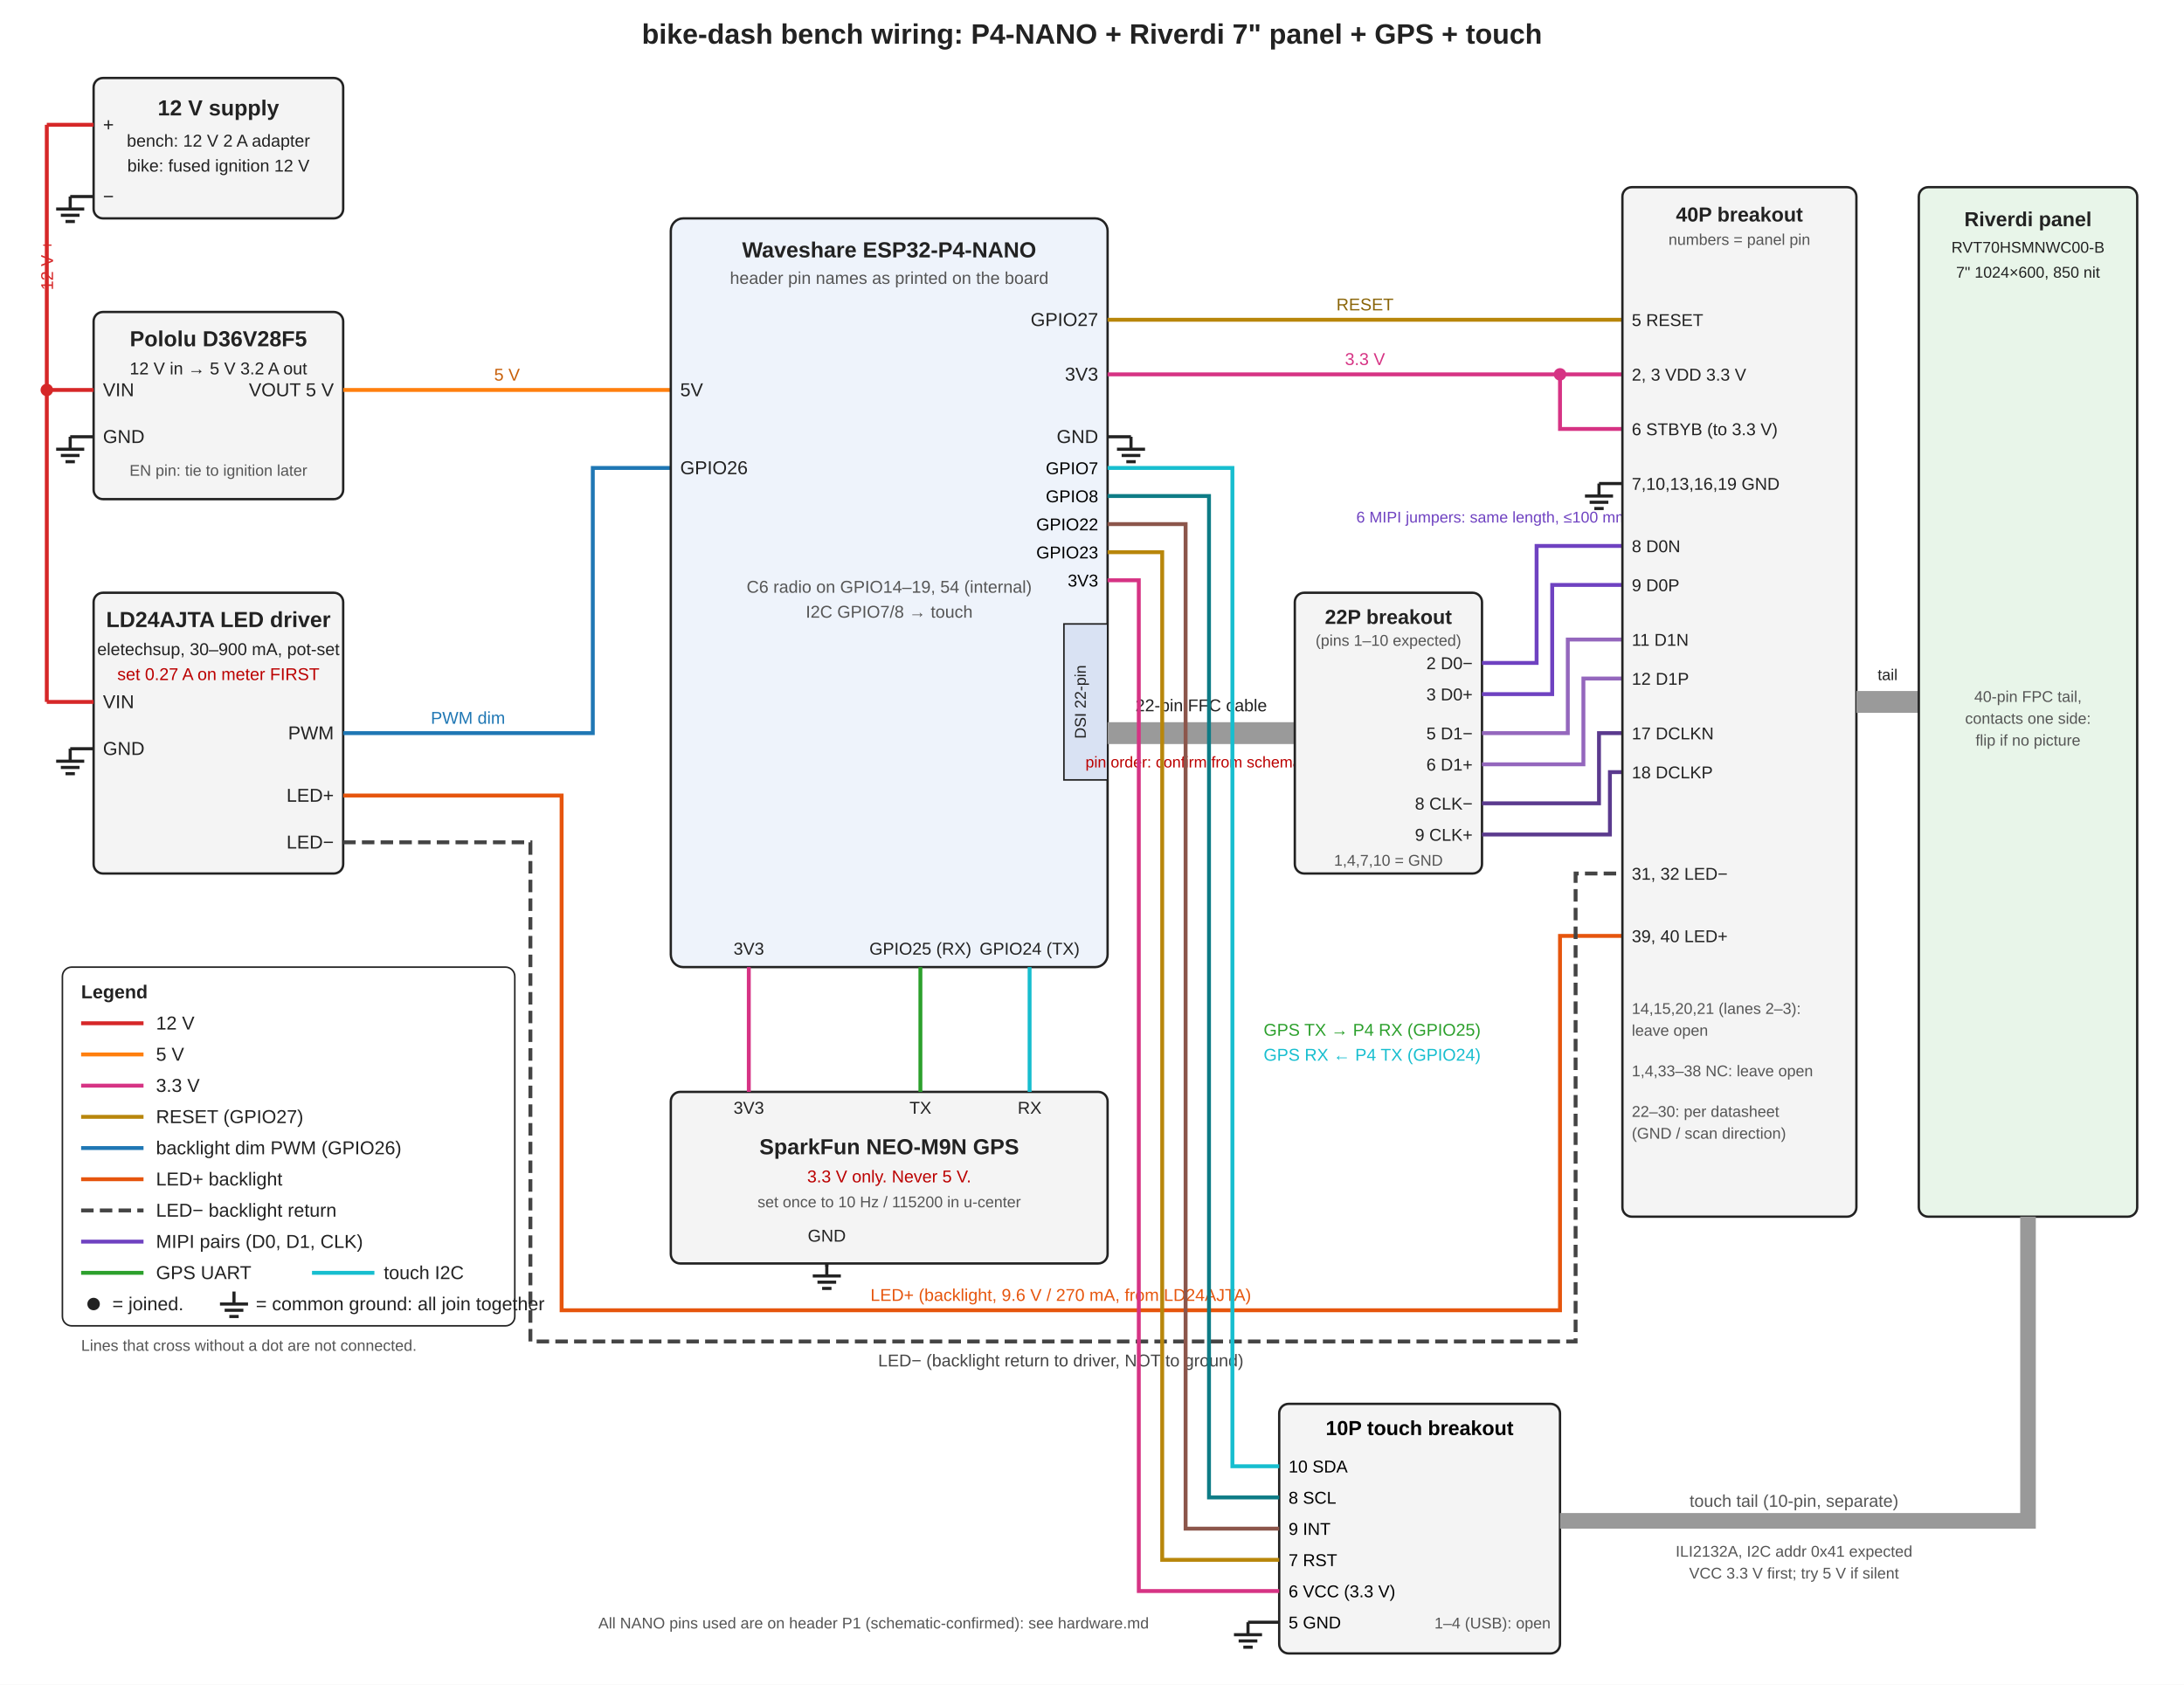
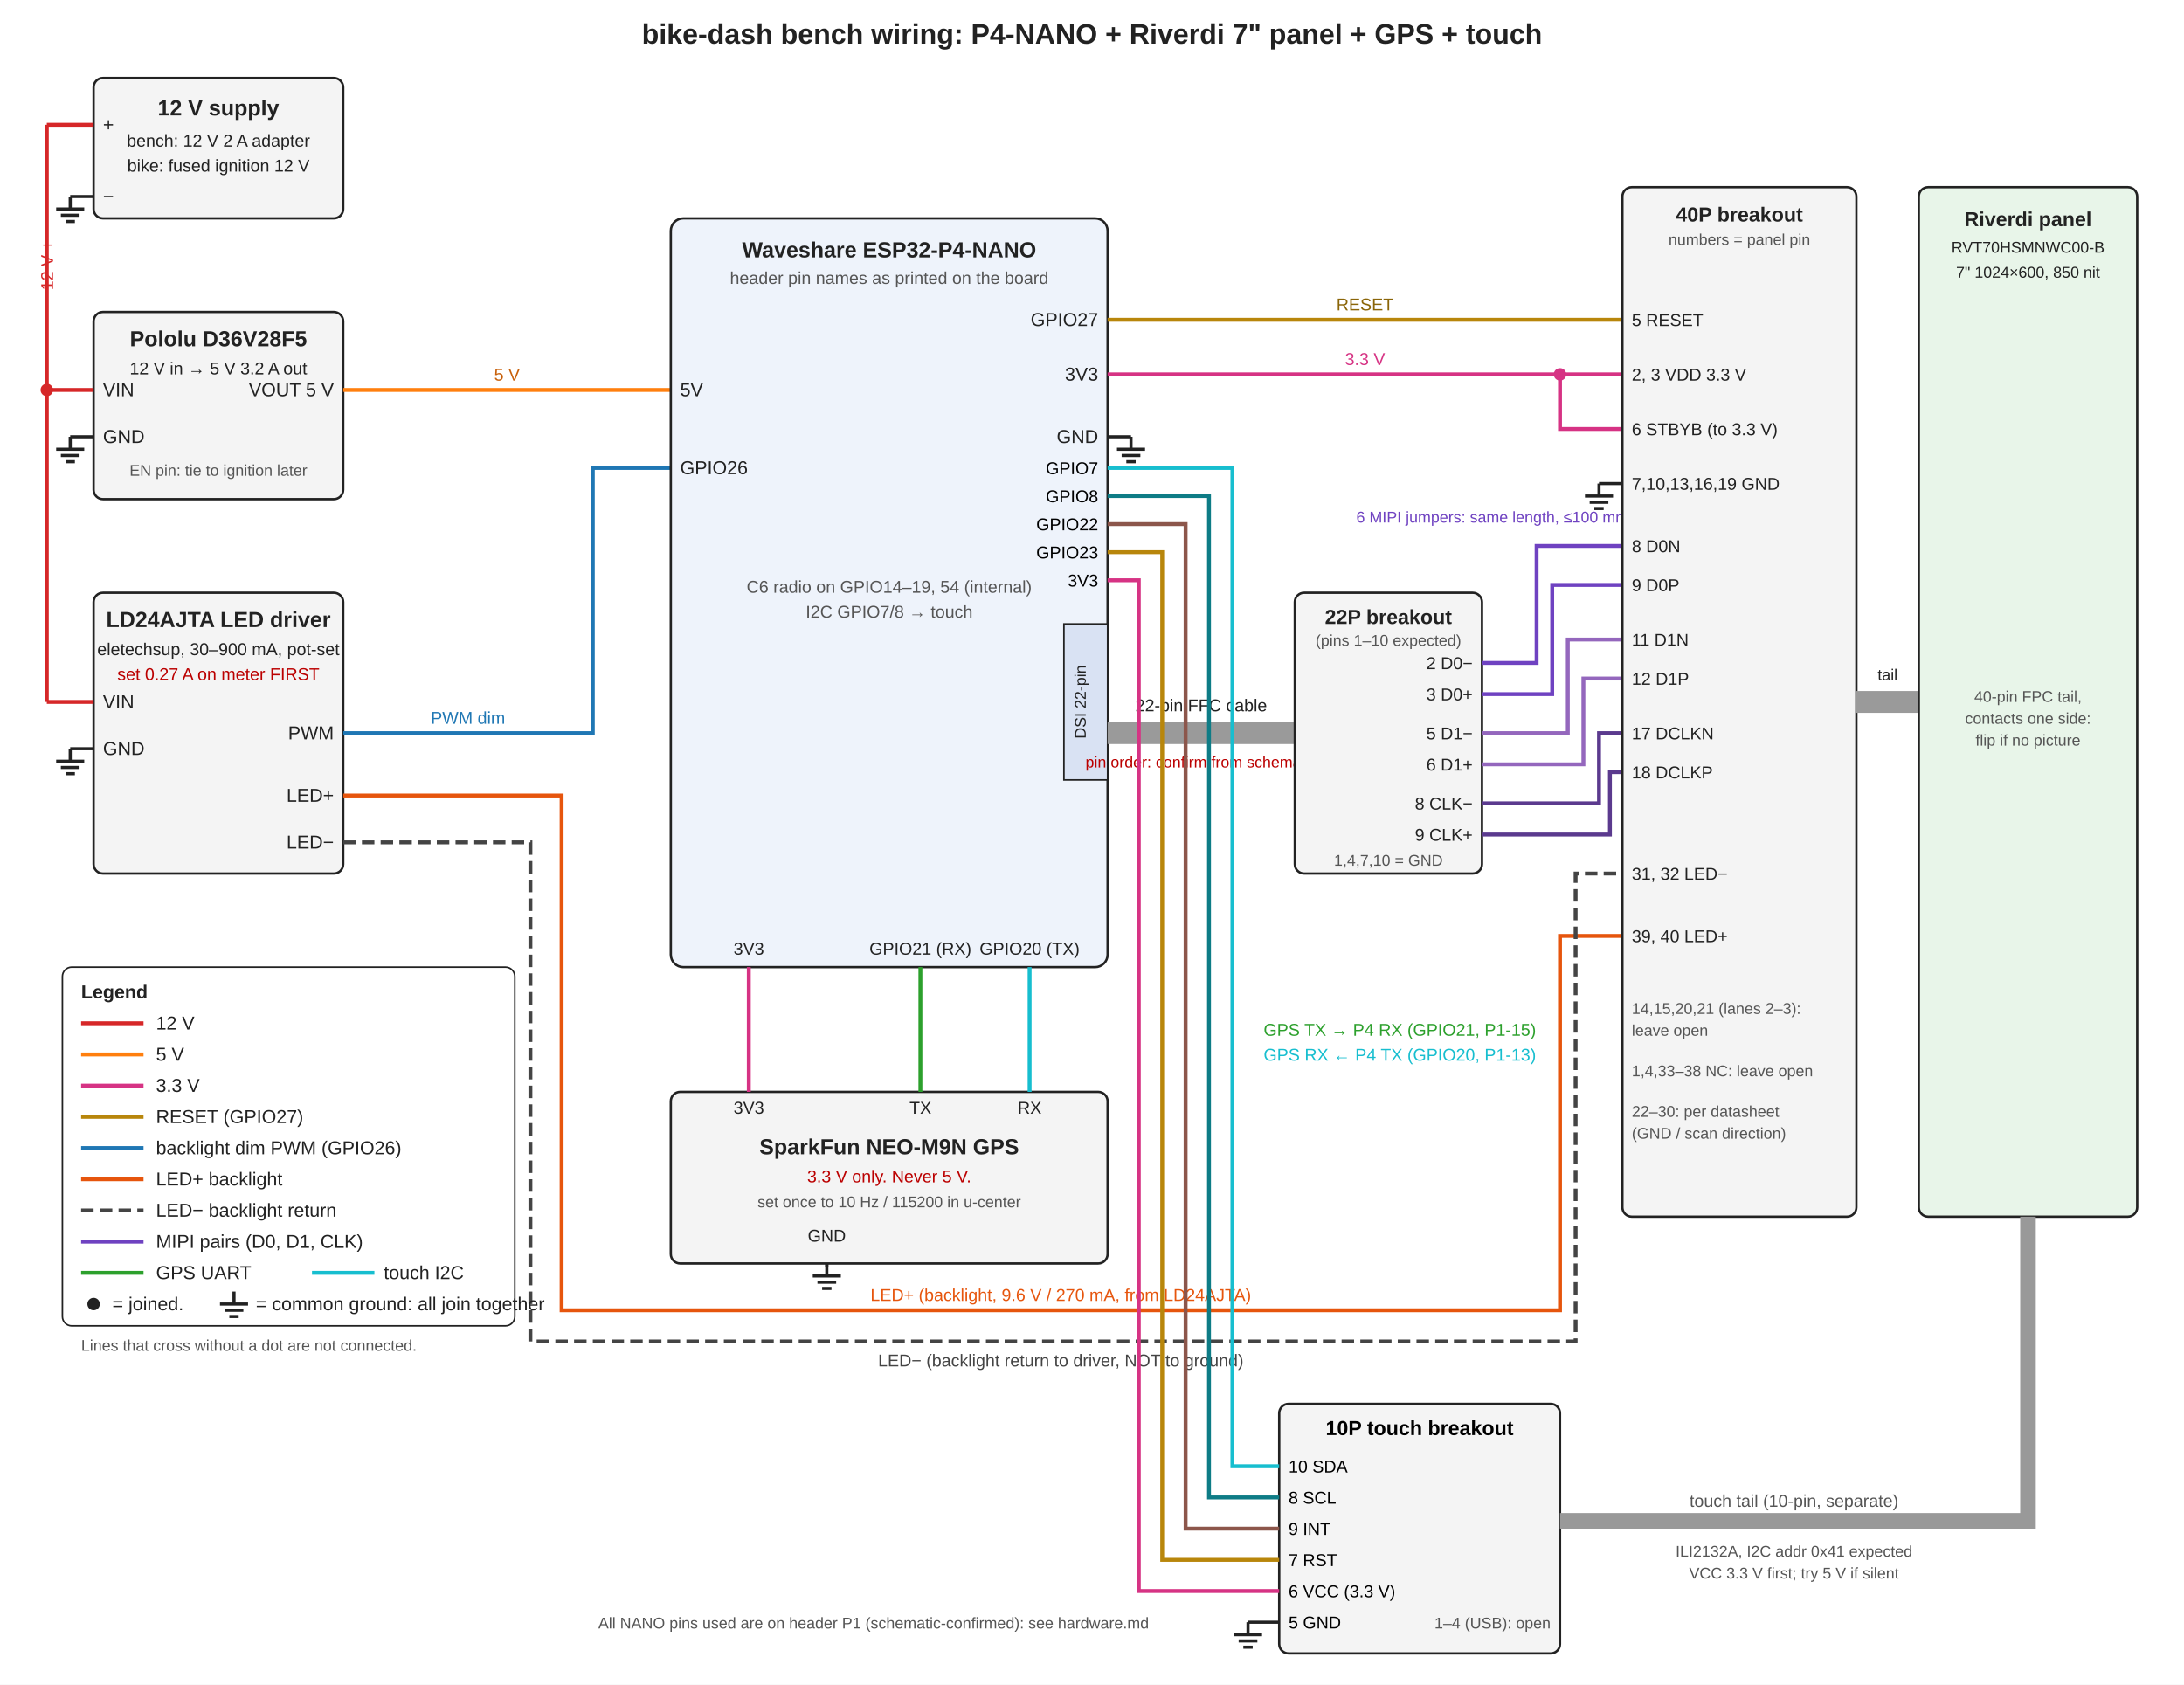
- <svg xmlns="http://www.w3.org/2000/svg" viewBox="0 0 1400 1080" width="1400" height="1080" role="img" aria-label="Bench wiring: 12 V supply feeds a Pololu 5 V buck and an LD24AJTA LED driver; the P4-NANO gets 5 V, drives the panel over a 22-pin FFC to a 22-pin breakout, six MIPI jumpers to a 40-pin breakout, and the Riverdi panel tail; RESET, 3.3 V and STBYB from the P4-NANO header; backlight LED+/LED- from the LD24AJTA; GPS on 3.3 V and GPIO24/25; touch on a 10-pin breakout: I2C GPIO7/8, INT GPIO22, RST GPIO23, 3.3 V.">
+ <svg xmlns="http://www.w3.org/2000/svg" viewBox="0 0 1400 1080" width="1400" height="1080" role="img" aria-label="Bench wiring: 12 V supply feeds a Pololu 5 V buck and an LD24AJTA LED driver; the P4-NANO gets 5 V, drives the panel over a 22-pin FFC to a 22-pin breakout, six MIPI jumpers to a 40-pin breakout, and the Riverdi panel tail; RESET, 3.3 V and STBYB from the P4-NANO header; backlight LED+/LED- from the LD24AJTA; GPS on 3.3 V and GPIO20/21; touch on a 10-pin breakout: I2C GPIO7/8, INT GPIO22, RST GPIO23, 3.3 V.">
  <defs>
    <g id="gnd" stroke="#222" stroke-width="2" fill="none">
      <line x1="0" y1="0" x2="0" y2="8" />
      <line x1="-9" y1="8" x2="9" y2="8" />
      <line x1="-6" y1="12" x2="6" y2="12" />
      <line x1="-3" y1="16" x2="3" y2="16" />
    </g>
  </defs>
  <rect x="0" y="0" width="1400" height="1080" fill="#ffffff" />
  <g font-family="Arial, Helvetica, sans-serif" font-size="12" fill="#222">
    <text x="700" y="28" font-size="18" font-weight="bold" text-anchor="middle">bike-dash bench wiring: P4-NANO + Riverdi 7" panel + GPS + touch</text>
    <rect x="60" y="50" width="160" height="90" rx="6" fill="#f4f4f4" stroke="#222" stroke-width="1.5" />
    <text x="140" y="74" font-size="14" font-weight="bold" text-anchor="middle">12 V supply</text>
    <text x="140" y="94" font-size="11" text-anchor="middle">bench: 12 V 2 A adapter</text>
    <text x="140" y="110" font-size="11" text-anchor="middle">bike: fused ignition 12 V</text>
    <text x="66" y="84" font-size="12">+</text>
    <text x="66" y="130" font-size="12">−</text>
    <line x1="60" y1="126" x2="45" y2="126" stroke="#222" stroke-width="2" />
    <use href="#gnd" x="45" y="126" />
    <rect x="60" y="200" width="160" height="120" rx="6" fill="#f4f4f4" stroke="#222" stroke-width="1.5" />
    <text x="140" y="222" font-size="14" font-weight="bold" text-anchor="middle">Pololu D36V28F5</text>
    <text x="140" y="240" font-size="11" text-anchor="middle">12 V in → 5 V 3.2 A out</text>
    <text x="66" y="254">VIN</text>
    <text x="66" y="284">GND</text>
    <line x1="60" y1="280" x2="45" y2="280" stroke="#222" stroke-width="2" />
    <use href="#gnd" x="45" y="280" />
    <text x="214" y="254" text-anchor="end">VOUT 5 V</text>
    <text x="140" y="305" font-size="10" text-anchor="middle" fill="#555">EN pin: tie to ignition later</text>
    <rect x="60" y="380" width="160" height="180" rx="6" fill="#f4f4f4" stroke="#222" stroke-width="1.5" />
    <text x="140" y="402" font-size="14" font-weight="bold" text-anchor="middle">LD24AJTA LED driver</text>
    <text x="140" y="420" font-size="11" text-anchor="middle">eletechsup, 30–900 mA, pot-set</text>
    <text x="140" y="436" font-size="11" text-anchor="middle" fill="#b00">set 0.27 A on meter FIRST</text>
    <text x="66" y="454">VIN</text>
    <text x="66" y="484">GND</text>
    <line x1="60" y1="480" x2="45" y2="480" stroke="#222" stroke-width="2" />
    <use href="#gnd" x="45" y="480" />
    <text x="214" y="474" text-anchor="end">PWM</text>
    <text x="214" y="514" text-anchor="end">LED+</text>
    <text x="214" y="544" text-anchor="end">LED−</text>
    <g stroke="#d62728" stroke-width="2.5" fill="none">
      <line x1="30" y1="80" x2="30" y2="450" />
      <line x1="30" y1="80" x2="60" y2="80" />
      <line x1="30" y1="250" x2="60" y2="250" />
      <line x1="30" y1="450" x2="60" y2="450" />
    </g>
    <circle cx="30" cy="250" r="4" fill="#d62728" />
    <text x="34" y="170" font-size="11" fill="#d62728" transform="rotate(-90 34 170)" text-anchor="middle">12 V +</text>
    <line x1="220" y1="250" x2="430" y2="250" stroke="#ff7f0e" stroke-width="2.5" />
    <text x="325" y="244" font-size="11" fill="#c8600a" text-anchor="middle">5 V</text>
    <polyline points="220,470 380,470 380,300 430,300" fill="none" stroke="#1f77b4" stroke-width="2.5" />
    <text x="300" y="464" font-size="11" fill="#1f77b4" text-anchor="middle">PWM dim</text>
    <polyline points="220,510 360,510 360,840 1000,840 1000,600 1040,600" fill="none" stroke="#e6550d" stroke-width="2.5" />
    <polyline points="220,540 340,540 340,860 1010,860 1010,560 1040,560" fill="none" stroke="#444" stroke-width="2.5" stroke-dasharray="8 4" />
    <text x="680" y="834" font-size="11" fill="#e6550d" text-anchor="middle">LED+  (backlight, 9.6 V / 270 mA, from LD24AJTA)</text>
    <text x="680" y="876" font-size="11" fill="#444" text-anchor="middle">LED−  (backlight return to driver, NOT to ground)</text>
    <rect x="430" y="140" width="280" height="480" rx="8" fill="#eef3fb" stroke="#222" stroke-width="1.5" />
    <text x="570" y="165" font-size="14" font-weight="bold" text-anchor="middle">Waveshare ESP32-P4-NANO</text>
    <text x="570" y="182" font-size="11" text-anchor="middle" fill="#555">header pin names as printed on the board</text>
    <text x="436" y="254">5V</text>
    <text x="436" y="304">GPIO26</text>
    <text x="704" y="209" text-anchor="end">GPIO27</text>
    <text x="704" y="244" text-anchor="end">3V3</text>
    <text x="704" y="284" text-anchor="end">GND</text>
    <line x1="710" y1="280" x2="725" y2="280" stroke="#222" stroke-width="2" />
    <use href="#gnd" x="725" y="280" />
    <rect x="682" y="400" width="28" height="100" fill="#d9e2f3" stroke="#222" />
    <text x="696" y="450" font-size="10" text-anchor="middle" transform="rotate(-90 696 450)">DSI 22-pin</text>
    <text x="480" y="612" font-size="11" text-anchor="middle">3V3</text>
-     <text x="590" y="612" font-size="11" text-anchor="middle">GPIO25 (RX)</text>
-     <text x="660" y="612" font-size="11" text-anchor="middle">GPIO24 (TX)</text>
+     <text x="590" y="612" font-size="11" text-anchor="middle">GPIO21 (RX)</text>
+     <text x="660" y="612" font-size="11" text-anchor="middle">GPIO20 (TX)</text>
    <text x="570" y="380" font-size="11" text-anchor="middle" fill="#555">C6 radio on GPIO14–19, 54 (internal)</text>
    <text x="570" y="396" font-size="11" text-anchor="middle" fill="#555">I2C GPIO7/8 → touch</text>
    <line x1="710" y1="205" x2="1040" y2="205" stroke="#b8860b" stroke-width="2.5" />
    <text x="875" y="199" font-size="11" fill="#8a6508" text-anchor="middle">RESET</text>
    <polyline points="710,240 1040,240" fill="none" stroke="#d63384" stroke-width="2.5" />
    <polyline points="1000,240 1000,275 1040,275" fill="none" stroke="#d63384" stroke-width="2.5" />
    <circle cx="1000" cy="240" r="4" fill="#d63384" />
    <text x="875" y="234" font-size="11" fill="#d63384" text-anchor="middle">3.3 V</text>
    <line x1="710" y1="470" x2="830" y2="470" stroke="#9a9a9a" stroke-width="14" />
    <text x="770" y="456" font-size="11" text-anchor="middle">22-pin FFC cable</text>
    <text x="770" y="492" font-size="10" text-anchor="middle" fill="#b00">pin order: confirm from schematic</text>
    <rect x="830" y="380" width="120" height="180" rx="6" fill="#f4f4f4" stroke="#222" stroke-width="1.5" />
    <text x="890" y="400" font-size="13" font-weight="bold" text-anchor="middle">22P breakout</text>
    <text x="890" y="414" font-size="10" text-anchor="middle" fill="#555">(pins 1–10 expected)</text>
    <text x="944" y="429" text-anchor="end" font-size="11">2  D0−</text>
    <text x="944" y="449" text-anchor="end" font-size="11">3  D0+</text>
    <text x="944" y="474" text-anchor="end" font-size="11">5  D1−</text>
    <text x="944" y="494" text-anchor="end" font-size="11">6  D1+</text>
    <text x="944" y="519" text-anchor="end" font-size="11">8  CLK−</text>
    <text x="944" y="539" text-anchor="end" font-size="11">9  CLK+</text>
    <text x="890" y="555" font-size="10" text-anchor="middle" fill="#555">1,4,7,10 = GND</text>
    <g fill="none" stroke-width="2.5">
      <polyline points="950,425 985,425 985,350 1040,350" stroke="#6f42c1" />
      <polyline points="950,445 995,445 995,375 1040,375" stroke="#6f42c1" />
      <polyline points="950,470 1005,470 1005,410 1040,410" stroke="#9467bd" />
      <polyline points="950,490 1015,490 1015,435 1040,435" stroke="#9467bd" />
      <polyline points="950,515 1025,515 1025,470 1040,470" stroke="#5b3a8e" />
      <polyline points="950,535 1032,535 1032,495 1040,495" stroke="#5b3a8e" />
    </g>
    <text x="990" y="335" font-size="10" fill="#6f42c1" text-anchor="middle">6 MIPI jumpers: same length, ≤100 mm, pairs together</text>
    <rect x="1040" y="120" width="150" height="660" rx="6" fill="#f4f4f4" stroke="#222" stroke-width="1.5" />
    <text x="1115" y="142" font-size="13" font-weight="bold" text-anchor="middle">40P breakout</text>
    <text x="1115" y="157" font-size="10" text-anchor="middle" fill="#555">numbers = panel pin</text>
    <text x="1046" y="209" font-size="11">5  RESET</text>
    <text x="1046" y="244" font-size="11">2, 3  VDD 3.3 V</text>
    <text x="1046" y="279" font-size="11">6  STBYB (to 3.3 V)</text>
    <text x="1046" y="314" font-size="11">7,10,13,16,19  GND</text>
    <line x1="1040" y1="310" x2="1025" y2="310" stroke="#222" stroke-width="2" />
    <use href="#gnd" x="1025" y="310" />
    <text x="1046" y="354" font-size="11">8  D0N</text>
    <text x="1046" y="379" font-size="11">9  D0P</text>
    <text x="1046" y="414" font-size="11">11  D1N</text>
    <text x="1046" y="439" font-size="11">12  D1P</text>
    <text x="1046" y="474" font-size="11">17  DCLKN</text>
    <text x="1046" y="499" font-size="11">18  DCLKP</text>
    <text x="1046" y="564" font-size="11">31, 32  LED−</text>
    <text x="1046" y="604" font-size="11">39, 40  LED+</text>
    <text x="1046" y="650" font-size="10" fill="#555">14,15,20,21 (lanes 2–3):</text>
    <text x="1046" y="664" font-size="10" fill="#555">leave open</text>
    <text x="1046" y="690" font-size="10" fill="#555">1,4,33–38 NC: leave open</text>
    <text x="1046" y="716" font-size="10" fill="#555">22–30: per datasheet</text>
    <text x="1046" y="730" font-size="10" fill="#555">(GND / scan direction)</text>
    <line x1="1190" y1="450" x2="1230" y2="450" stroke="#9a9a9a" stroke-width="14" />
    <text x="1210" y="436" font-size="10" text-anchor="middle">tail</text>
    <rect x="1230" y="120" width="140" height="660" rx="6" fill="#e8f5e9" stroke="#222" stroke-width="1.5" />
    <text x="1300" y="145" font-size="13" font-weight="bold" text-anchor="middle">Riverdi panel</text>
    <text x="1300" y="162" font-size="10" text-anchor="middle">RVT70HSMNWC00-B</text>
    <text x="1300" y="178" font-size="10" text-anchor="middle">7" 1024×600, 850 nit</text>
    <text x="1300" y="450" font-size="10" text-anchor="middle" fill="#555">40-pin FPC tail,</text>
    <text x="1300" y="464" font-size="10" text-anchor="middle" fill="#555">contacts one side:</text>
    <text x="1300" y="478" font-size="10" text-anchor="middle" fill="#555">flip if no picture</text>
    <rect x="430" y="700" width="280" height="110" rx="6" fill="#f4f4f4" stroke="#222" stroke-width="1.5" />
    <text x="570" y="740" font-size="14" font-weight="bold" text-anchor="middle">SparkFun NEO-M9N GPS</text>
    <text x="570" y="758" font-size="11" text-anchor="middle" fill="#b00">3.3 V only. Never 5 V.</text>
    <text x="570" y="774" font-size="10" text-anchor="middle" fill="#555">set once to 10 Hz / 115200 in u-center</text>
    <text x="480" y="714" font-size="11" text-anchor="middle">3V3</text>
    <text x="590" y="714" font-size="11" text-anchor="middle">TX</text>
    <text x="660" y="714" font-size="11" text-anchor="middle">RX</text>
    <text x="530" y="796" font-size="11" text-anchor="middle">GND</text>
    <line x1="530" y1="810" x2="530" y2="812" stroke="#222" stroke-width="2" />
    <use href="#gnd" x="530" y="810" />
    <line x1="480" y1="620" x2="480" y2="700" stroke="#d63384" stroke-width="2.5" />
    <line x1="590" y1="620" x2="590" y2="700" stroke="#2ca02c" stroke-width="2.5" />
    <line x1="660" y1="620" x2="660" y2="700" stroke="#17becf" stroke-width="2.5" />
-     <text x="810" y="664" font-size="11" fill="#2ca02c">GPS TX → P4 RX (GPIO25)</text>
-     <text x="810" y="680" font-size="11" fill="#17becf">GPS RX ← P4 TX (GPIO24)</text>
+     <text x="810" y="664" font-size="11" fill="#2ca02c">GPS TX → P4 RX (GPIO21, P1-15)</text>
+     <text x="810" y="680" font-size="11" fill="#17becf">GPS RX ← P4 TX (GPIO20, P1-13)</text>
    <rect x="40" y="620" width="290" height="230" rx="6" fill="#fff" stroke="#222" stroke-width="1" />
    <text x="52" y="640" font-size="12" font-weight="bold">Legend</text>
    <line x1="52" y1="656" x2="92" y2="656" stroke="#d62728" stroke-width="2.5" />
    <text x="100" y="660">12 V</text>
    <line x1="52" y1="676" x2="92" y2="676" stroke="#ff7f0e" stroke-width="2.5" />
    <text x="100" y="680">5 V</text>
    <line x1="52" y1="696" x2="92" y2="696" stroke="#d63384" stroke-width="2.5" />
    <text x="100" y="700">3.3 V</text>
    <line x1="52" y1="716" x2="92" y2="716" stroke="#b8860b" stroke-width="2.5" />
    <text x="100" y="720">RESET (GPIO27)</text>
    <line x1="52" y1="736" x2="92" y2="736" stroke="#1f77b4" stroke-width="2.5" />
    <text x="100" y="740">backlight dim PWM (GPIO26)</text>
    <line x1="52" y1="756" x2="92" y2="756" stroke="#e6550d" stroke-width="2.5" />
    <text x="100" y="760">LED+ backlight</text>
    <line x1="52" y1="776" x2="92" y2="776" stroke="#444" stroke-width="2.5" stroke-dasharray="8 4" />
    <text x="100" y="780">LED− backlight return</text>
    <line x1="52" y1="796" x2="92" y2="796" stroke="#6f42c1" stroke-width="2.5" />
    <text x="100" y="800">MIPI pairs (D0, D1, CLK)</text>
    <line x1="52" y1="816" x2="92" y2="816" stroke="#2ca02c" stroke-width="2.5" />
    <text x="100" y="820">GPS UART</text>
    <line x1="200" y1="816" x2="240" y2="816" stroke="#17becf" stroke-width="2.5" />
    <text x="246" y="820">touch I2C</text>
    <circle cx="60" cy="836" r="4" fill="#222" />
    <text x="72" y="840">= joined.</text>
    <use href="#gnd" x="150" y="828" />
    <text x="164" y="840">= common ground: all join together</text>
    <text x="52" y="866" font-size="10" fill="#555">Lines that cross without a dot are not connected.</text>
  </g>
  <g font-family="Arial, Helvetica, sans-serif">
    <rect x="820" y="900" width="180" height="160" rx="6" fill="#f4f4f4" stroke="#222" stroke-width="1.5" />
    <text x="704" y="304" text-anchor="end" font-size="11">GPIO7</text>
    <polyline points="710,300 790,300 790,940 820,940" fill="none" stroke="#17becf" stroke-width="2.5" />
    <text x="826" y="944" font-size="11">10  SDA</text>
    <text x="704" y="322" text-anchor="end" font-size="11">GPIO8</text>
    <polyline points="710,318 775,318 775,960 820,960" fill="none" stroke="#0e7c86" stroke-width="2.5" />
    <text x="826" y="964" font-size="11">8  SCL</text>
    <text x="704" y="340" text-anchor="end" font-size="11">GPIO22</text>
    <polyline points="710,336 760,336 760,980 820,980" fill="none" stroke="#8c564b" stroke-width="2.5" />
    <text x="826" y="984" font-size="11">9  INT</text>
    <text x="704" y="358" text-anchor="end" font-size="11">GPIO23</text>
    <polyline points="710,354 745,354 745,1000 820,1000" fill="none" stroke="#b8860b" stroke-width="2.5" />
    <text x="826" y="1004" font-size="11">7  RST</text>
    <text x="704" y="376" text-anchor="end" font-size="11">3V3</text>
    <polyline points="710,372 730,372 730,1020 820,1020" fill="none" stroke="#d63384" stroke-width="2.5" />
    <text x="826" y="1024" font-size="11">6  VCC (3.3 V)</text>
    <text x="910" y="920" font-size="13" font-weight="bold" text-anchor="middle">10P touch breakout</text>
    <text x="826" y="1044" font-size="11">5  GND</text>
    <line x1="820" y1="1040" x2="800" y2="1040" stroke="#222" stroke-width="2" />
    <use href="#gnd" x="800" y="1040" />
    <text x="994" y="1044" font-size="10" text-anchor="end" fill="#555">1–4 (USB): open</text>
    <polyline points="1300,780 1300,975 1000,975" fill="none" stroke="#999" stroke-width="10" />
    <text x="1150" y="966" font-size="11" text-anchor="middle" fill="#555">touch tail (10-pin, separate)</text>
    <text x="1150" y="998" font-size="10" text-anchor="middle" fill="#555">ILI2132A, I2C addr 0x41 expected</text>
    <text x="1150" y="1012" font-size="10" text-anchor="middle" fill="#555">VCC 3.3 V first; try 5 V if silent</text>
    <text x="560" y="1044" font-size="10" text-anchor="middle" fill="#555">All NANO pins used are on header P1 (schematic-confirmed): see hardware.md</text>
  </g>
</svg>
